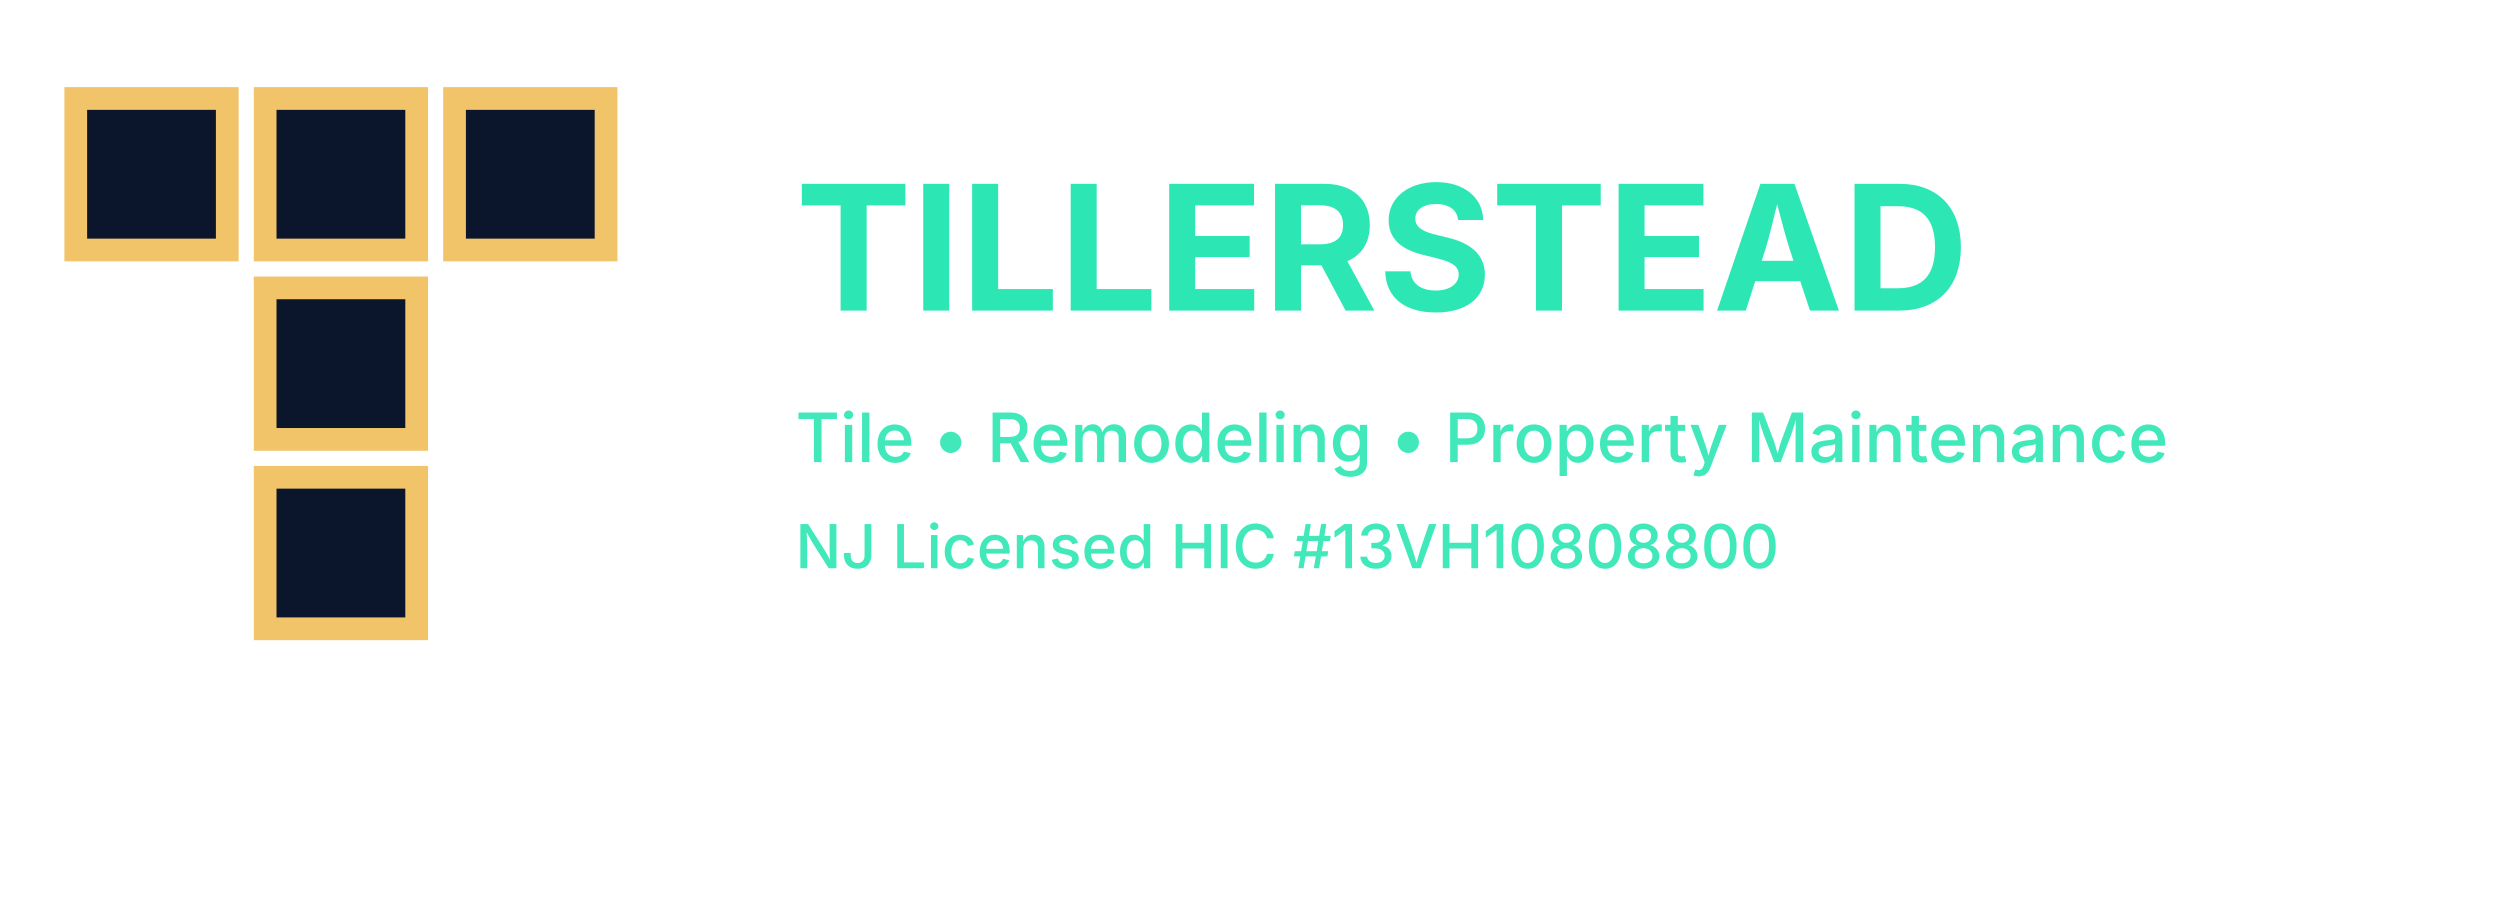
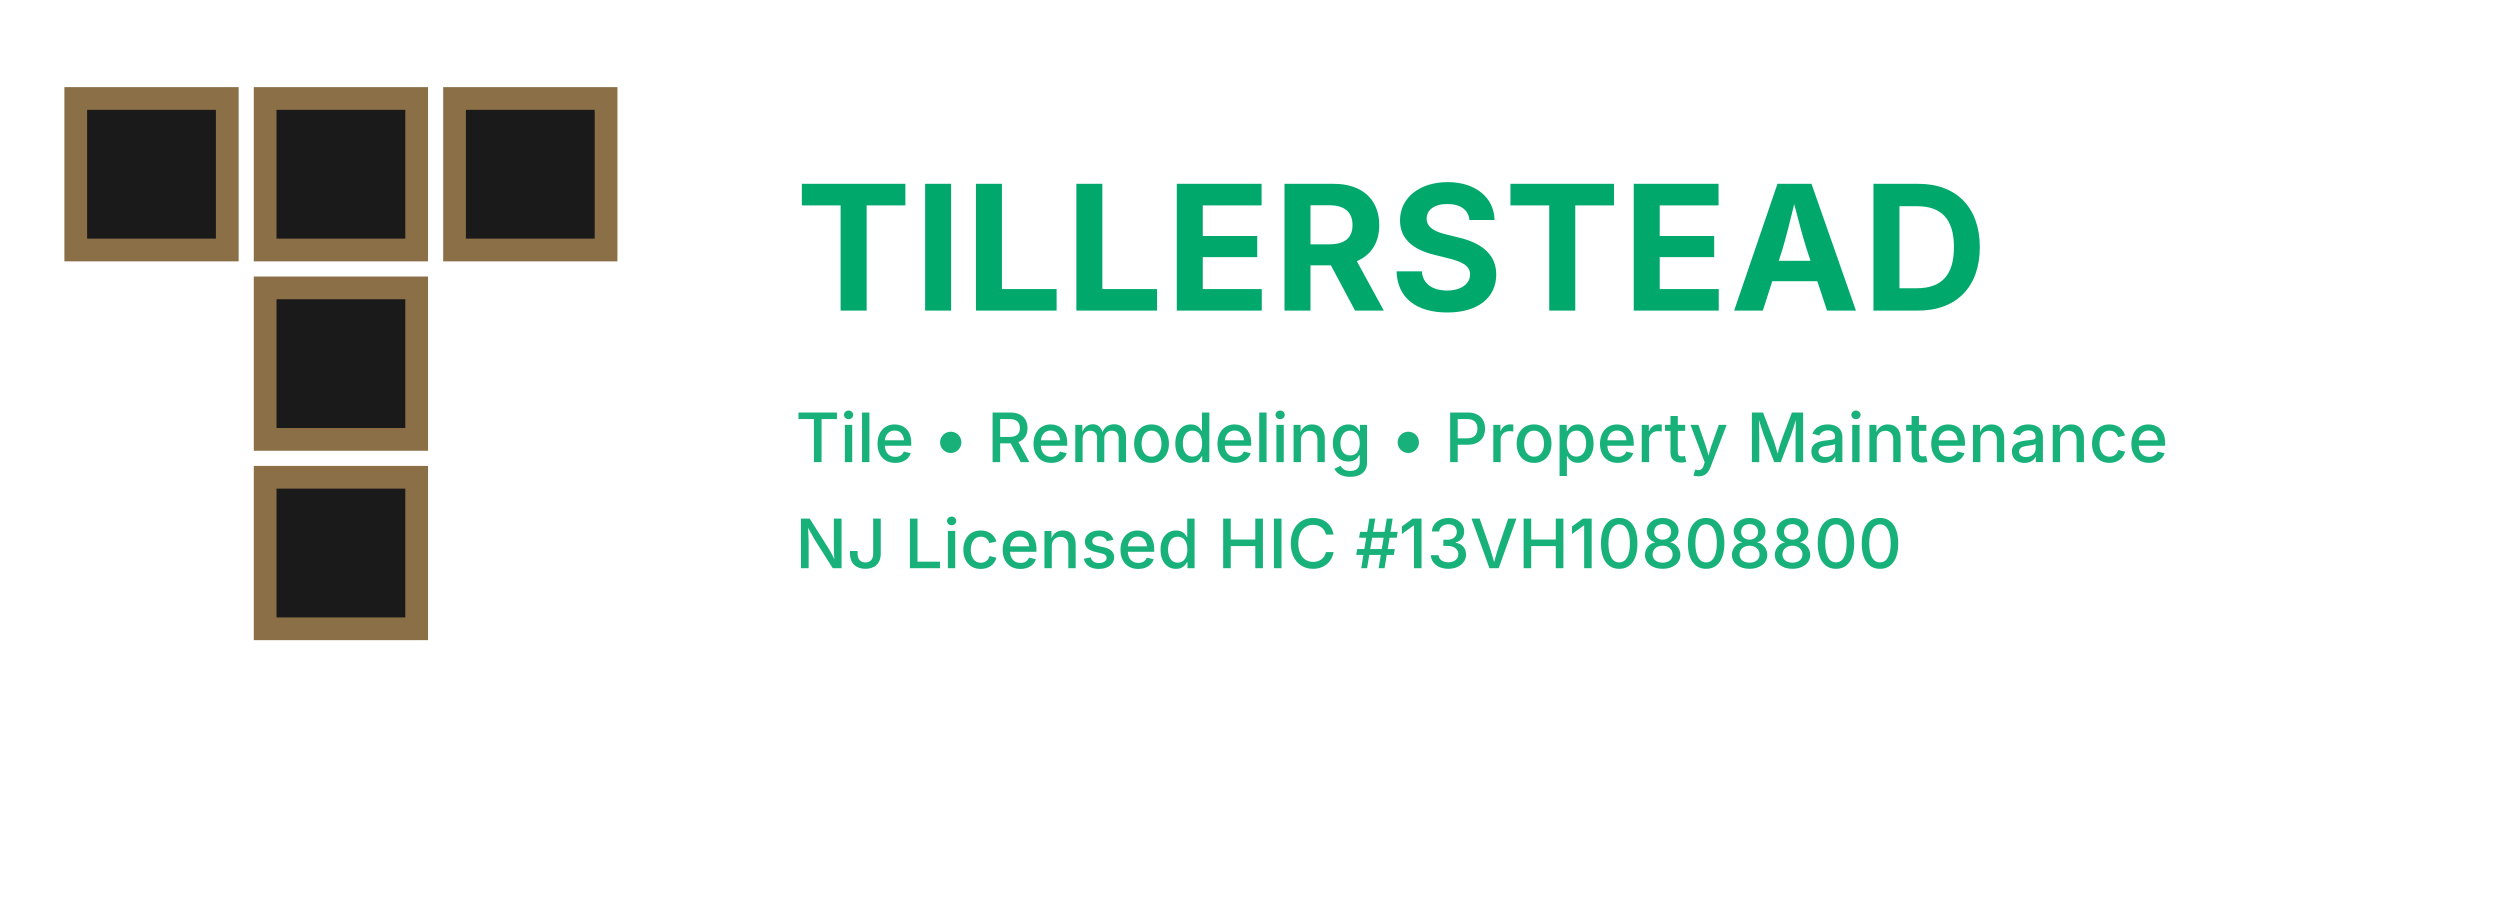
<svg xmlns="http://www.w3.org/2000/svg" viewBox="0 0 660 240" role="img" aria-labelledby="ts-logo-title ts-logo-desc">
  <style>
-     .ts-tile { fill: #0b162d; }
-     .ts-grout { stroke: #f1c46a; }
-     .ts-text-main { fill: #2ce6b3; }
-     .ts-text-sub  { fill: #2ce6b3; opacity: 0.9; }
+     .t-mark{stroke:var(--color-accent,#8b6f47);stroke-width:6;stroke-linejoin:miter;fill:var(--color-dark-primary,#1a1a1a)}
+     .word-main{fill:var(--color-primary,#00a86b);font:700 46px system-ui,-apple-system,BlinkMacSystemFont,'Segoe UI',sans-serif;letter-spacing:.5px}
+     .word-sub{fill:var(--color-primary,#00a86b);font:500 18px system-ui,-apple-system,BlinkMacSystemFont,'Segoe UI',sans-serif;opacity:.9}
  </style>
-   <g transform="translate(20,26)" class="ts-grout" stroke-width="6" stroke-linejoin="miter">
-     <rect x="0" y="0" width="40" height="40" class="ts-tile" />
-     <rect x="50" y="0" width="40" height="40" class="ts-tile" />
-     <rect x="100" y="0" width="40" height="40" class="ts-tile" />
-     <rect x="50" y="50" width="40" height="40" class="ts-tile" />
-     <rect x="50" y="100" width="40" height="40" class="ts-tile" />
+   <g class="t-mark" transform="translate(20,26)">
+     <rect x="0" y="0" width="40" height="40" />
+     <rect x="50" y="0" width="40" height="40" />
+     <rect x="100" y="0" width="40" height="40" />
+     <rect x="50" y="50" width="40" height="40" />
+     <rect x="50" y="100" width="40" height="40" />
  </g>
-   <text x="210" y="82" class="ts-text-main" font-family="system-ui,-apple-system,BlinkMacSystemFont,'Segoe UI',sans-serif" font-size="46" font-weight="700">
-     TILLERSTEAD
-   </text>
-   <text x="210" y="122" class="ts-text-sub" font-family="system-ui,-apple-system,BlinkMacSystemFont,'Segoe UI',sans-serif" font-size="18" font-weight="500">
-     Tile • Remodeling • Property Maintenance
-   </text>
-   <text x="210" y="150" class="ts-text-sub" font-family="system-ui,-apple-system,BlinkMacSystemFont,'Segoe UI',sans-serif" font-size="16" font-weight="500">
-     NJ Licensed HIC #13VH10808800
-   </text>
+   <text x="210" y="82" class="word-main">TILLERSTEAD</text>
+   <text x="210" y="122" class="word-sub">Tile • Remodeling • Property Maintenance</text>
+   <text x="210" y="150" class="word-sub" font-size="16">NJ Licensed HIC #13VH10808800</text>
</svg>
